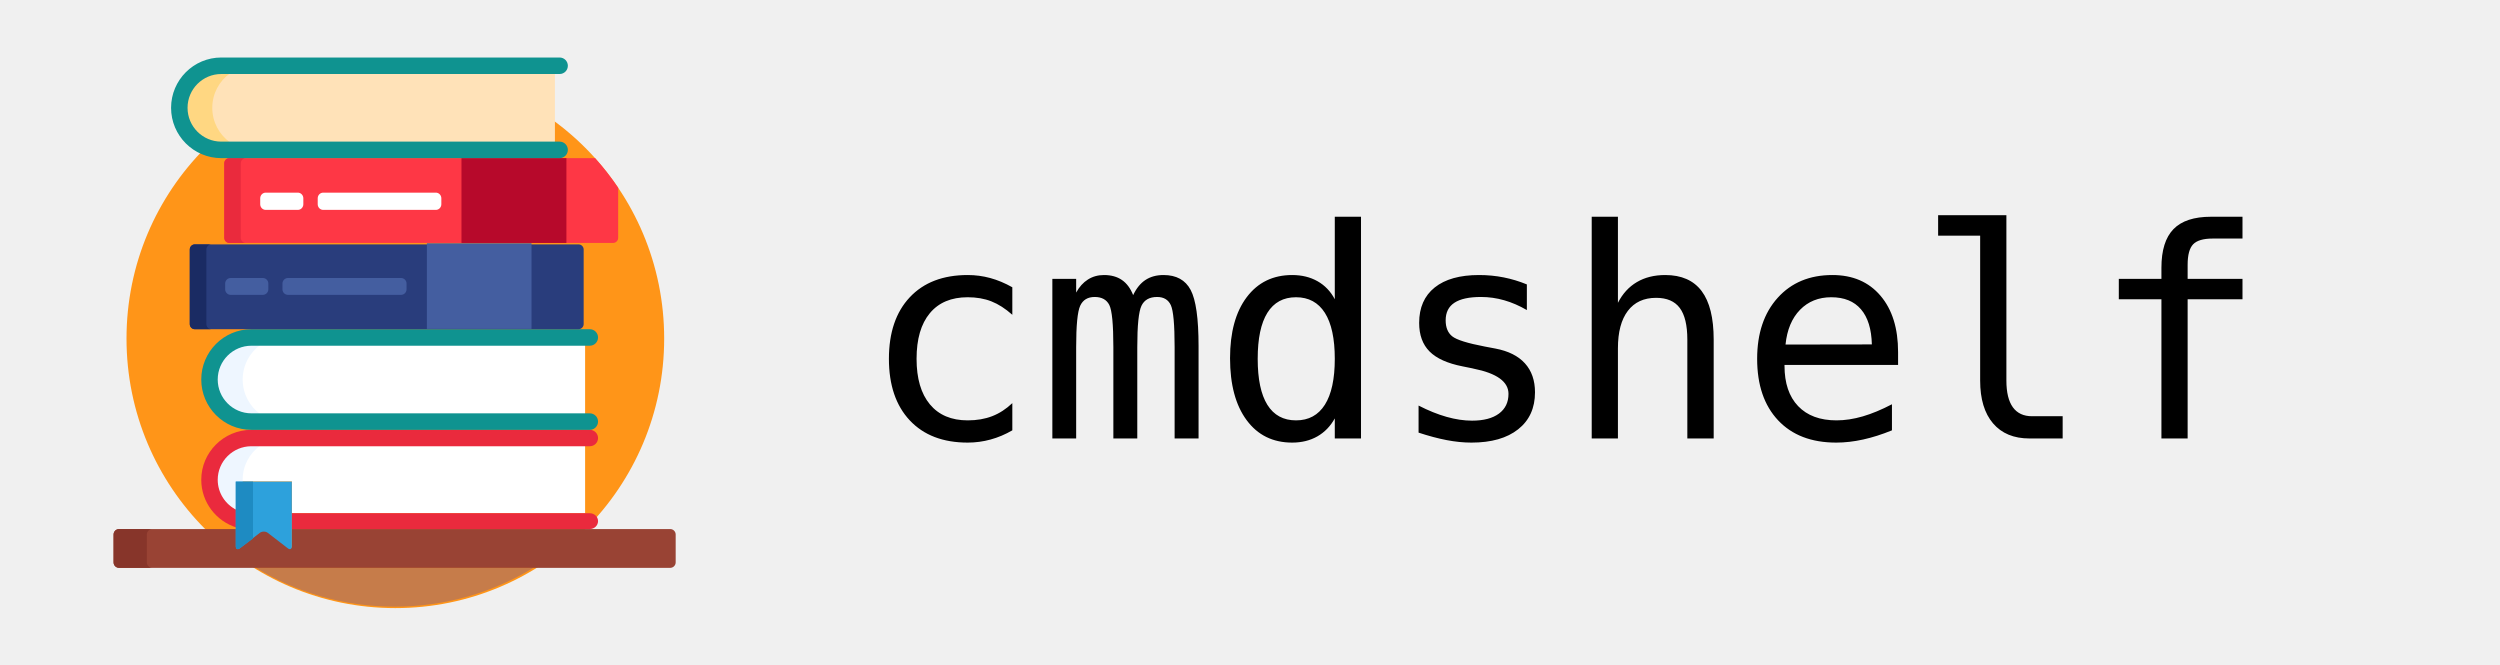
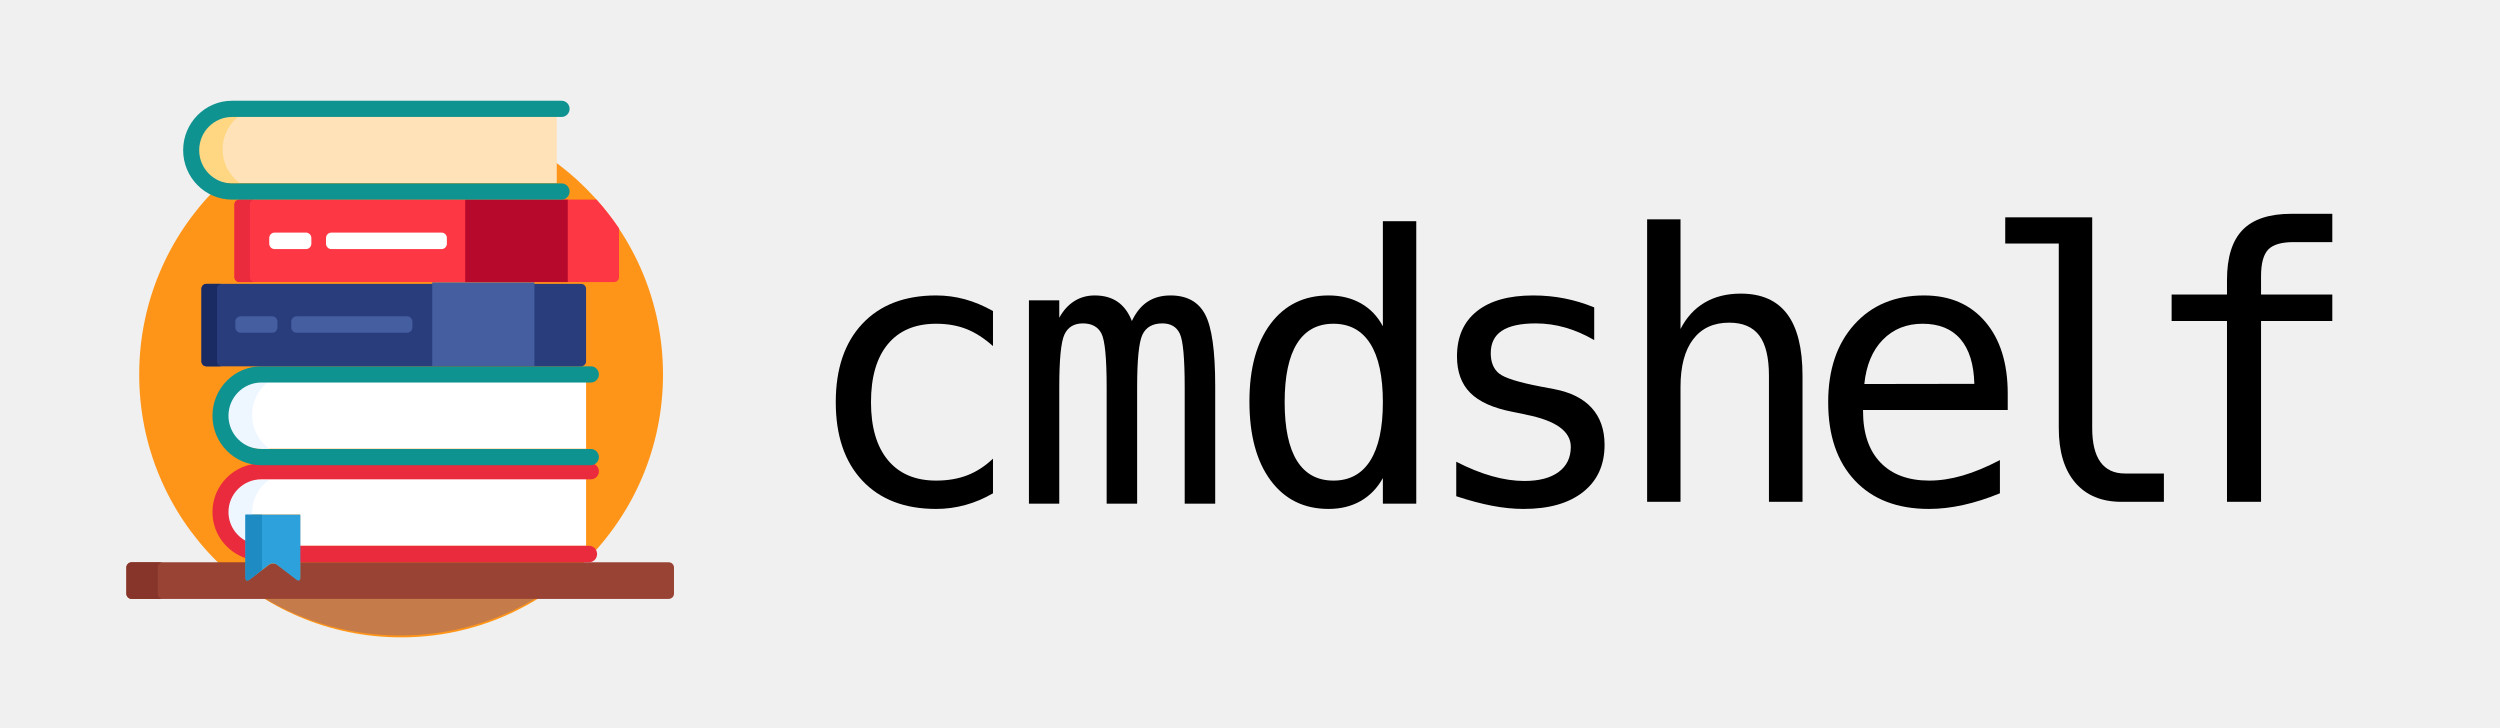
- <svg xmlns="http://www.w3.org/2000/svg" width="1739px" height="462px" viewBox="0 0 1739 462" version="1.1">
+ <svg xmlns="http://www.w3.org/2000/svg" width="1365px" height="397px" viewBox="0 0 1365 397" version="1.1">
  <g id="banner" stroke="none" stroke-width="1" fill="none" fill-rule="evenodd">
-     <g id="books" transform="translate(79, 40)" fill-rule="nonzero">
-       <path d="M383,195.5 C383,299.052 299.276,383 196,383 C92.724,383 9,299.052 9,195.5 C9,91.945 92.724,8 196,8 C299.276,8 383,91.945 383,195.5 Z" id="Path" fill="#FF9518" />
-       <path d="M99,355 C127.174,372.133 160.19,382 195.5,382 C230.81,382 263.826,372.133 292,355 L99,355 Z" id="Path" fill="#C67C4A" />
-       <path d="M387.182,328 L124.097,328 L124.097,339.523 C124.097,340.061 123.989,340.495 123.792,340.778 C123.625,341.012 123.399,341.131 123.115,341.131 C122.76,341.131 122.337,340.95 121.889,340.608 L107.943,329.941 C107.129,329.314 106.043,328.969 104.889,328.969 C103.734,328.969 102.648,329.314 101.831,329.941 L87.888,340.608 C87.44,340.95 87.017,341.131 86.662,341.131 C85.752,341.131 85.68,339.898 85.68,339.52 L85.68,328 L3.818,328 C1.718,328 0,329.712 0,331.805 L0,351.195 C0,353.288 1.718,355 3.818,355 L387.182,355 C389.282,355 391,353.288 391,351.195 L391,331.805 C391,329.712 389.282,328 387.182,328 L387.182,328 Z" id="Path" fill="#994334" />
-       <path d="M23.143,351.195 L23.143,331.805 C23.143,329.712 24.879,328 27,328 L3.857,328 C1.736,328 0,329.712 0,331.805 L0,351.195 C0,353.288 1.736,355 3.857,355 L27,355 C24.879,355 23.143,353.288 23.143,351.195 Z" id="Path" fill="#87352A" />
-       <path d="M95.853,269 C82.7,269 72,279.765 72,292.998 C72,302.562 77.592,310.835 85.654,314.691 L85.654,294.929 L124.08,294.929 L124.08,317 L328,317 L328,269 L95.853,269 Z" id="Path" fill="#FFFFFF" />
-       <path d="M85.451,295.537 L89.884,295.537 C89.842,294.91 89.819,294.274 89.819,293.636 C89.819,283.87 94.634,275.238 102,270 L95.498,270 C82.541,270 72,280.602 72,293.636 C72,303.055 77.509,311.203 85.451,315 L85.451,295.537 Z" id="Path" fill="#EEF6FF" />
-       <path d="M85.698,314.789 C77.86,311.006 72.443,303 72.443,293.756 C72.443,280.88 82.959,270.403 95.883,270.403 L331.279,270.403 C334.44,270.403 337,267.849 337,264.702 C337,261.551 334.44,259 331.279,259 L95.883,259 C76.648,259 61,274.59 61,293.756 C61,309.393 71.418,322.647 85.698,327 L85.698,314.789 Z" id="Path" fill="#EA2A3D" />
-       <path d="M331.277,317 L124,317 L124,328 L331.277,328 C334.439,328 337,325.539 337,322.5 C337,319.464 334.439,317 331.277,317 Z" id="Path" fill="#EA2A3D" />
-       <path d="M95.853,248 L328,248 L328,200 L95.853,200 C82.7,200 72,210.764 72,224 C72,237.233 82.7,248 95.853,248 Z" id="Path" fill="#FFFFFF" />
-       <path d="M95.498,248 L102,248 C94.634,242.679 89.819,233.915 89.819,223.997 C89.819,214.082 94.634,205.321 102,200 L95.498,200 C82.541,200 72,210.764 72,223.997 C72,237.233 82.541,248 95.498,248 Z" id="Path" fill="#EEF6FF" />
-       <path d="M331.279,259 L95.883,259 C76.648,259 61,243.299 61,223.997 C61,204.698 76.648,189 95.883,189 L331.279,189 C334.44,189 337,191.569 337,194.741 C337,197.911 334.44,200.482 331.279,200.482 L95.883,200.482 C82.959,200.482 72.443,211.032 72.443,223.997 C72.443,236.965 82.959,247.518 95.883,247.518 L331.279,247.518 C334.44,247.518 337,250.086 337,253.259 C337,256.428 334.44,259 331.279,259 Z" id="Path" fill="#0F9390" />
-       <path d="M327,185.444 C327,187.4 325.396,189 323.437,189 L56.563,189 C54.604,189 53,187.4 53,185.444 L53,133.553 C53,131.6 54.604,130 56.563,130 L323.437,130 C325.396,130 327,131.597 327,133.553 L327,185.444 Z" id="Path" fill="#293D7C" />
-       <path d="M64.557,185.444 L64.557,133.553 C64.557,131.6 66.108,130 68,130 L56.446,130 C54.551,130 53,131.597 53,133.553 L53,185.444 C53,187.4 54.551,189 56.446,189 L68,189 C66.108,189 64.557,187.4 64.557,185.444 Z" id="Path" fill="#1A2B63" />
-       <g id="Group" transform="translate(77, 129)" fill="#445EA0">
-         <polygon id="Path" points="140.939 0.246 213.716 0.246 213.716 59.766 140.939 59.766" />
-         <path d="M30.655,32.254 C30.655,34.369 28.935,36.1 26.834,36.1 L4.451,36.1 C2.35,36.1 0.63,34.369 0.63,32.254 L0.63,28.224 C0.63,26.109 2.35,24.378 4.451,24.378 L26.834,24.378 C28.935,24.378 30.655,26.109 30.655,28.224 L30.655,32.254 Z" id="Path" />
-         <path d="M126.794,32.254 C126.794,34.369 125.074,36.1 122.972,36.1 L44.302,36.1 C42.2,36.1 40.48,34.369 40.48,32.254 L40.48,28.224 C40.48,26.109 42.2,24.378 44.302,24.378 L122.972,24.378 C125.074,24.378 126.794,26.109 126.794,28.224 L126.794,32.254 Z" id="Path" />
+     <g id="books" transform="translate(69, 55)" fill-rule="nonzero">
+       <path d="M293,149.5 C293,228.752 228.976,293 150,293 C71.024,293 7,228.752 7,149.5 C7,70.246 71.024,6 150,6 C228.976,6 293,70.246 293,149.5 Z" id="Path" fill="#FF9518" />
+       <path d="M76,272 C97.459,284.691 122.606,292 149.5,292 C176.394,292 201.541,284.691 223,272 L76,272 Z" id="Path" fill="#C67C4A" />
+       <path d="M296.08,252 L94.897,252 L94.897,260.536 C94.897,260.934 94.815,261.256 94.665,261.465 C94.537,261.639 94.364,261.727 94.147,261.727 C93.875,261.727 93.552,261.593 93.209,261.339 L82.545,253.438 C81.922,252.973 81.092,252.718 80.209,252.718 C79.326,252.718 78.496,252.973 77.871,253.438 L67.208,261.339 C66.866,261.593 66.542,261.727 66.271,261.727 C65.575,261.727 65.52,260.813 65.52,260.533 L65.52,252 L2.92,252 C1.314,252 0,253.268 0,254.819 L0,269.181 C0,270.732 1.314,272 2.92,272 L296.08,272 C297.686,272 299,270.732 299,269.181 L299,254.819 C299,253.268 297.686,252 296.08,252 L296.08,252 Z" id="Path" fill="#994334" />
+       <path d="M17.143,269.181 L17.143,254.819 C17.143,253.268 18.429,252 20,252 L2.857,252 C1.286,252 0,253.268 0,254.819 L0,269.181 C0,270.732 1.286,272 2.857,272 L20,272 C18.429,272 17.143,270.732 17.143,269.181 Z" id="Path" fill="#87352A" />
+       <path d="M73.262,206 C63.192,206 55,214.298 55,224.499 C55,231.871 59.281,238.248 65.454,241.22 L65.454,225.987 L94.874,225.987 L94.874,243 L251,243 L251,206 L73.262,206 Z" id="Path" fill="#FFFFFF" />
+       <path d="M65.312,226.295 L68.711,226.295 C68.679,225.821 68.661,225.341 68.661,224.858 C68.661,217.48 72.353,210.957 78,207 L73.015,207 C63.081,207 55,215.011 55,224.858 C55,231.975 59.223,238.131 65.312,241 L65.312,226.295 Z" id="Path" fill="#EEF6FF" />
+       <path d="M65.881,240.662 C59.89,237.769 55.748,231.647 55.748,224.578 C55.748,214.732 63.788,206.72 73.668,206.72 L253.626,206.72 C256.043,206.72 258,204.767 258,202.36 C258,199.951 256.043,198 253.626,198 L73.668,198 C58.962,198 47,209.922 47,224.578 C47,236.536 54.964,246.671 65.881,250 L65.881,240.662 Z" id="Path" fill="#EA2A3D" />
+       <path d="M252.62,243 L94,243 L94,252 L252.62,252 C255.04,252 257,249.987 257,247.5 C257,245.016 255.04,243 252.62,243 Z" id="Path" fill="#EA2A3D" />
+       <path d="M73.262,190 L251,190 L251,153 L73.262,153 C63.192,153 55,161.298 55,171.5 C55,181.7 63.192,190 73.262,190 Z" id="Path" fill="#FFFFFF" />
+       <path d="M73.015,190 L78,190 C72.353,185.899 68.661,179.143 68.661,171.498 C68.661,163.855 72.353,157.101 78,153 L73.015,153 C63.081,153 55,161.298 55,171.498 C55,181.7 63.081,190 73.015,190 Z" id="Path" fill="#EEF6FF" />
+       <path d="M253.626,199 L73.668,199 C58.962,199 47,186.887 47,171.998 C47,157.11 58.962,145 73.668,145 L253.626,145 C256.043,145 258,146.981 258,149.429 C258,151.874 256.043,153.858 253.626,153.858 L73.668,153.858 C63.788,153.858 55.748,161.996 55.748,171.998 C55.748,182.002 63.788,190.142 73.668,190.142 L253.626,190.142 C256.043,190.142 258,192.124 258,194.571 C258,197.016 256.043,199 253.626,199 Z" id="Path" fill="#0F9390" />
+       <path d="M251,142.287 C251,143.78 249.771,145 248.269,145 L43.731,145 C42.229,145 41,143.78 41,142.287 L41,102.71 C41,101.22 42.229,100 43.731,100 L248.269,100 C249.771,100 251,101.218 251,102.71 L251,142.287 Z" id="Path" fill="#293D7C" />
+       <path d="M49.475,142.287 L49.475,102.71 C49.475,101.22 50.613,100 52,100 L43.527,100 C42.137,100 41,101.218 41,102.71 L41,142.287 C41,143.78 42.137,145 43.527,145 L52,145 C50.613,145 49.475,143.78 49.475,142.287 Z" id="Path" fill="#1A2B63" />
+       <g id="Group" transform="translate(59, 99)" fill="#445EA0">
+         <polygon id="Path" points="108.009 0.189 163.783 0.189 163.783 45.82 108.009 45.82" />
+         <path d="M23.493,24.728 C23.493,26.35 22.175,27.676 20.564,27.676 L3.411,27.676 C1.801,27.676 0.483,26.35 0.483,24.728 L0.483,21.639 C0.483,20.017 1.801,18.69 3.411,18.69 L20.564,18.69 C22.175,18.69 23.493,20.017 23.493,21.639 L23.493,24.728 Z" id="Path" />
+         <path d="M97.169,24.728 C97.169,26.35 95.851,27.676 94.241,27.676 L33.951,27.676 C32.34,27.676 31.022,26.35 31.022,24.728 L31.022,21.639 C31.022,20.017 32.34,18.69 33.951,18.69 L94.241,18.69 C95.851,18.69 97.169,20.017 97.169,21.639 L97.169,24.728 Z" id="Path" />
      </g>
-       <path d="M85,295 L85,340 C85,341.959 86.265,342.589 87.809,341.395 L101.688,330.677 C103.235,329.482 105.765,329.482 107.309,330.677 L121.191,341.395 C122.735,342.589 124,341.959 124,340 L124,295 L85,295 Z" id="Path" fill="#2DA1DC" />
-       <path d="M97,295 L85,295 L85,340 C85,341.959 86.305,342.589 87.897,341.395 L97,334.581 L97,295 Z" id="Path" fill="#1E8BC2" />
-       <path d="M351,125.444 L351,90.615 C346.132,83.368 340.762,76.481 334.953,70 L80.563,70 C78.601,70 77,71.6 77,73.553 L77,125.444 C77,127.4 78.604,129 80.563,129 L347.437,129 C349.396,129 351,127.4 351,125.444 Z" id="Path" fill="#FE3745" />
-       <path d="M88.504,125.444 L88.504,73.553 C88.504,71.6 90.079,70 92,70 L80.499,70 C78.572,70 77,71.6 77,73.553 L77,125.444 C77,127.4 78.575,129 80.499,129 L92,129 C90.079,129 88.504,127.4 88.504,125.444 Z" id="Path" fill="#EA2A3D" />
-       <polygon id="Path" fill="#B7092B" points="242 70 315 70 315 129 242 129" />
-       <path d="M132,102.064 C132,104.229 130.282,106 128.182,106 L105.818,106 C103.718,106 102,104.229 102,102.064 L102,97.936 C102,95.771 103.718,94 105.818,94 L128.182,94 C130.282,94 132,95.771 132,97.936 L132,102.064 Z" id="Path" fill="#FFFFFF" />
-       <path d="M228,102.064 C228,104.229 226.287,106 224.192,106 L145.808,106 C143.713,106 142,104.229 142,102.064 L142,97.936 C142,95.771 143.713,94 145.808,94 L224.192,94 C226.287,94 228,95.771 228,97.936 L228,102.064 Z" id="Path" fill="#FFFFFF" />
-       <path d="M74.85,11 C61.7,11 51,21.767 51,35 C51,48.233 61.7,59 74.85,59 L307,59 L307,11 L74.85,11 Z" id="Path" fill="#FFE2B8" />
-       <path d="M68.664,35 C68.664,25.082 73.54,16.321 81,11 L74.793,11 C61.672,11 51,21.767 51,35 C51,48.233 61.672,59 74.793,59 L81,59 C73.54,53.679 68.664,44.918 68.664,35 Z" id="Path" fill="#FFD782" />
-       <path d="M310.271,70 L74.925,70 C55.668,70 40,54.299 40,35 C40,15.701 55.668,0 74.925,0 L310.271,0 C313.437,0 316,2.572 316,5.741 C316,8.914 313.437,11.482 310.271,11.482 L74.925,11.482 C61.985,11.482 51.458,22.032 51.458,35 C51.458,47.968 61.985,58.518 74.925,58.518 L310.271,58.518 C313.437,58.518 316,61.089 316,64.259 C316,67.428 313.437,70 310.271,70 Z" id="Path" fill="#0F9390" />
+       <path d="M65,226 L65,260.468 C65,261.969 65.973,262.452 67.161,261.536 L77.837,253.327 C79.027,252.412 80.973,252.412 82.161,253.327 L92.839,261.536 C94.027,262.452 95,261.969 95,260.468 L95,226 L65,226 Z" id="Path" fill="#2DA1DC" />
+       <path d="M74,226 L65,226 L65,260.468 C65,261.969 65.979,262.452 67.173,261.536 L74,256.318 L74,226 Z" id="Path" fill="#1E8BC2" />
+       <path d="M269,96.287 L269,69.723 C265.269,64.196 261.153,58.943 256.701,54 L61.731,54 C60.227,54 59,55.22 59,56.71 L59,96.287 C59,97.78 60.229,99 61.731,99 L266.269,99 C267.771,99 269,97.78 269,96.287 Z" id="Path" fill="#FE3745" />
+       <path d="M67.436,96.287 L67.436,56.71 C67.436,55.22 68.591,54 70,54 L61.566,54 C60.153,54 59,55.22 59,56.71 L59,96.287 C59,97.78 60.155,99 61.566,99 L70,99 C68.591,99 67.436,97.78 67.436,96.287 Z" id="Path" fill="#EA2A3D" />
+       <polygon id="Path" fill="#B7092B" points="185 54 241 54 241 99 185 99" />
+       <path d="M101,78.048 C101,79.671 99.683,81 98.073,81 L80.927,81 C79.317,81 78,79.671 78,78.048 L78,74.952 C78,73.329 79.317,72 80.927,72 L98.073,72 C99.683,72 101,73.329 101,74.952 L101,78.048 Z" id="Path" fill="#FFFFFF" />
+       <path d="M175,78.048 C175,79.671 173.685,81 172.078,81 L111.922,81 C110.315,81 109,79.671 109,78.048 L109,74.952 C109,73.329 110.315,72 111.922,72 L172.078,72 C173.685,72 175,73.329 175,74.952 L175,78.048 Z" id="Path" fill="#FFFFFF" />
+       <path d="M57.26,8 C47.192,8 39,16.3 39,26.5 C39,36.7 47.192,45 57.26,45 L235,45 L235,8 L57.26,8 Z" id="Path" fill="#FFE2B8" />
+       <path d="M52.543,26.5 C52.543,18.855 56.281,12.101 62,8 L57.242,8 C47.182,8 39,16.3 39,26.5 C39,36.7 47.182,45 57.242,45 L62,45 C56.281,40.899 52.543,34.145 52.543,26.5 Z" id="Path" fill="#FFD782" />
+       <path d="M237.62,54 L57.7,54 C42.978,54 31,41.887 31,27 C31,12.113 42.978,0 57.7,0 L237.62,0 C240.041,0 242,1.984 242,4.429 C242,6.876 240.041,8.858 237.62,8.858 L57.7,8.858 C47.807,8.858 39.759,16.996 39.759,27 C39.759,37.004 47.807,45.142 57.7,45.142 L237.62,45.142 C240.041,45.142 242,47.126 242,49.571 C242,52.016 240.041,54 237.62,54 Z" id="Path" fill="#0F9390" />
    </g>
-     <text id="cmdshelf" font-family="AndaleMono, Andale Mono" font-size="203" font-weight="normal" fill="#000000">
-       <tspan x="599" y="305">cmdshelf</tspan>
+     <text id="s" font-family="AndaleMono, Andale Mono" font-size="203" font-weight="normal" fill="#000000">
+       <tspan x="774" y="275">s</tspan>
+     </text>
+     <text id="c" font-family="AndaleMono, Andale Mono" font-size="203" font-weight="normal" fill="#000000">
+       <tspan x="437" y="275">c</tspan>
+     </text>
+     <text id="m" font-family="AndaleMono, Andale Mono" font-size="203" font-weight="normal" fill="#000000">
+       <tspan x="551" y="275">m</tspan>
+     </text>
+     <text id="d" font-family="AndaleMono, Andale Mono" font-size="203" font-weight="normal" fill="#000000">
+       <tspan x="670" y="275">d</tspan>
+     </text>
+     <text id="h" font-family="AndaleMono, Andale Mono" font-size="203" font-weight="normal" fill="#000000">
+       <tspan x="880" y="274">h</tspan>
+     </text>
+     <text id="e" font-family="AndaleMono, Andale Mono" font-size="203" font-weight="normal" fill="#000000">
+       <tspan x="986" y="275">e</tspan>
+     </text>
+     <text id="l" font-family="AndaleMono, Andale Mono" font-size="203" font-weight="normal" fill="#000000">
+       <tspan x="1079" y="274">l</tspan>
+     </text>
+     <text id="f" font-family="AndaleMono, Andale Mono" font-size="207" font-weight="normal" fill="#000000">
+       <tspan x="1166" y="274">f</tspan>
    </text>
  </g>
</svg>
